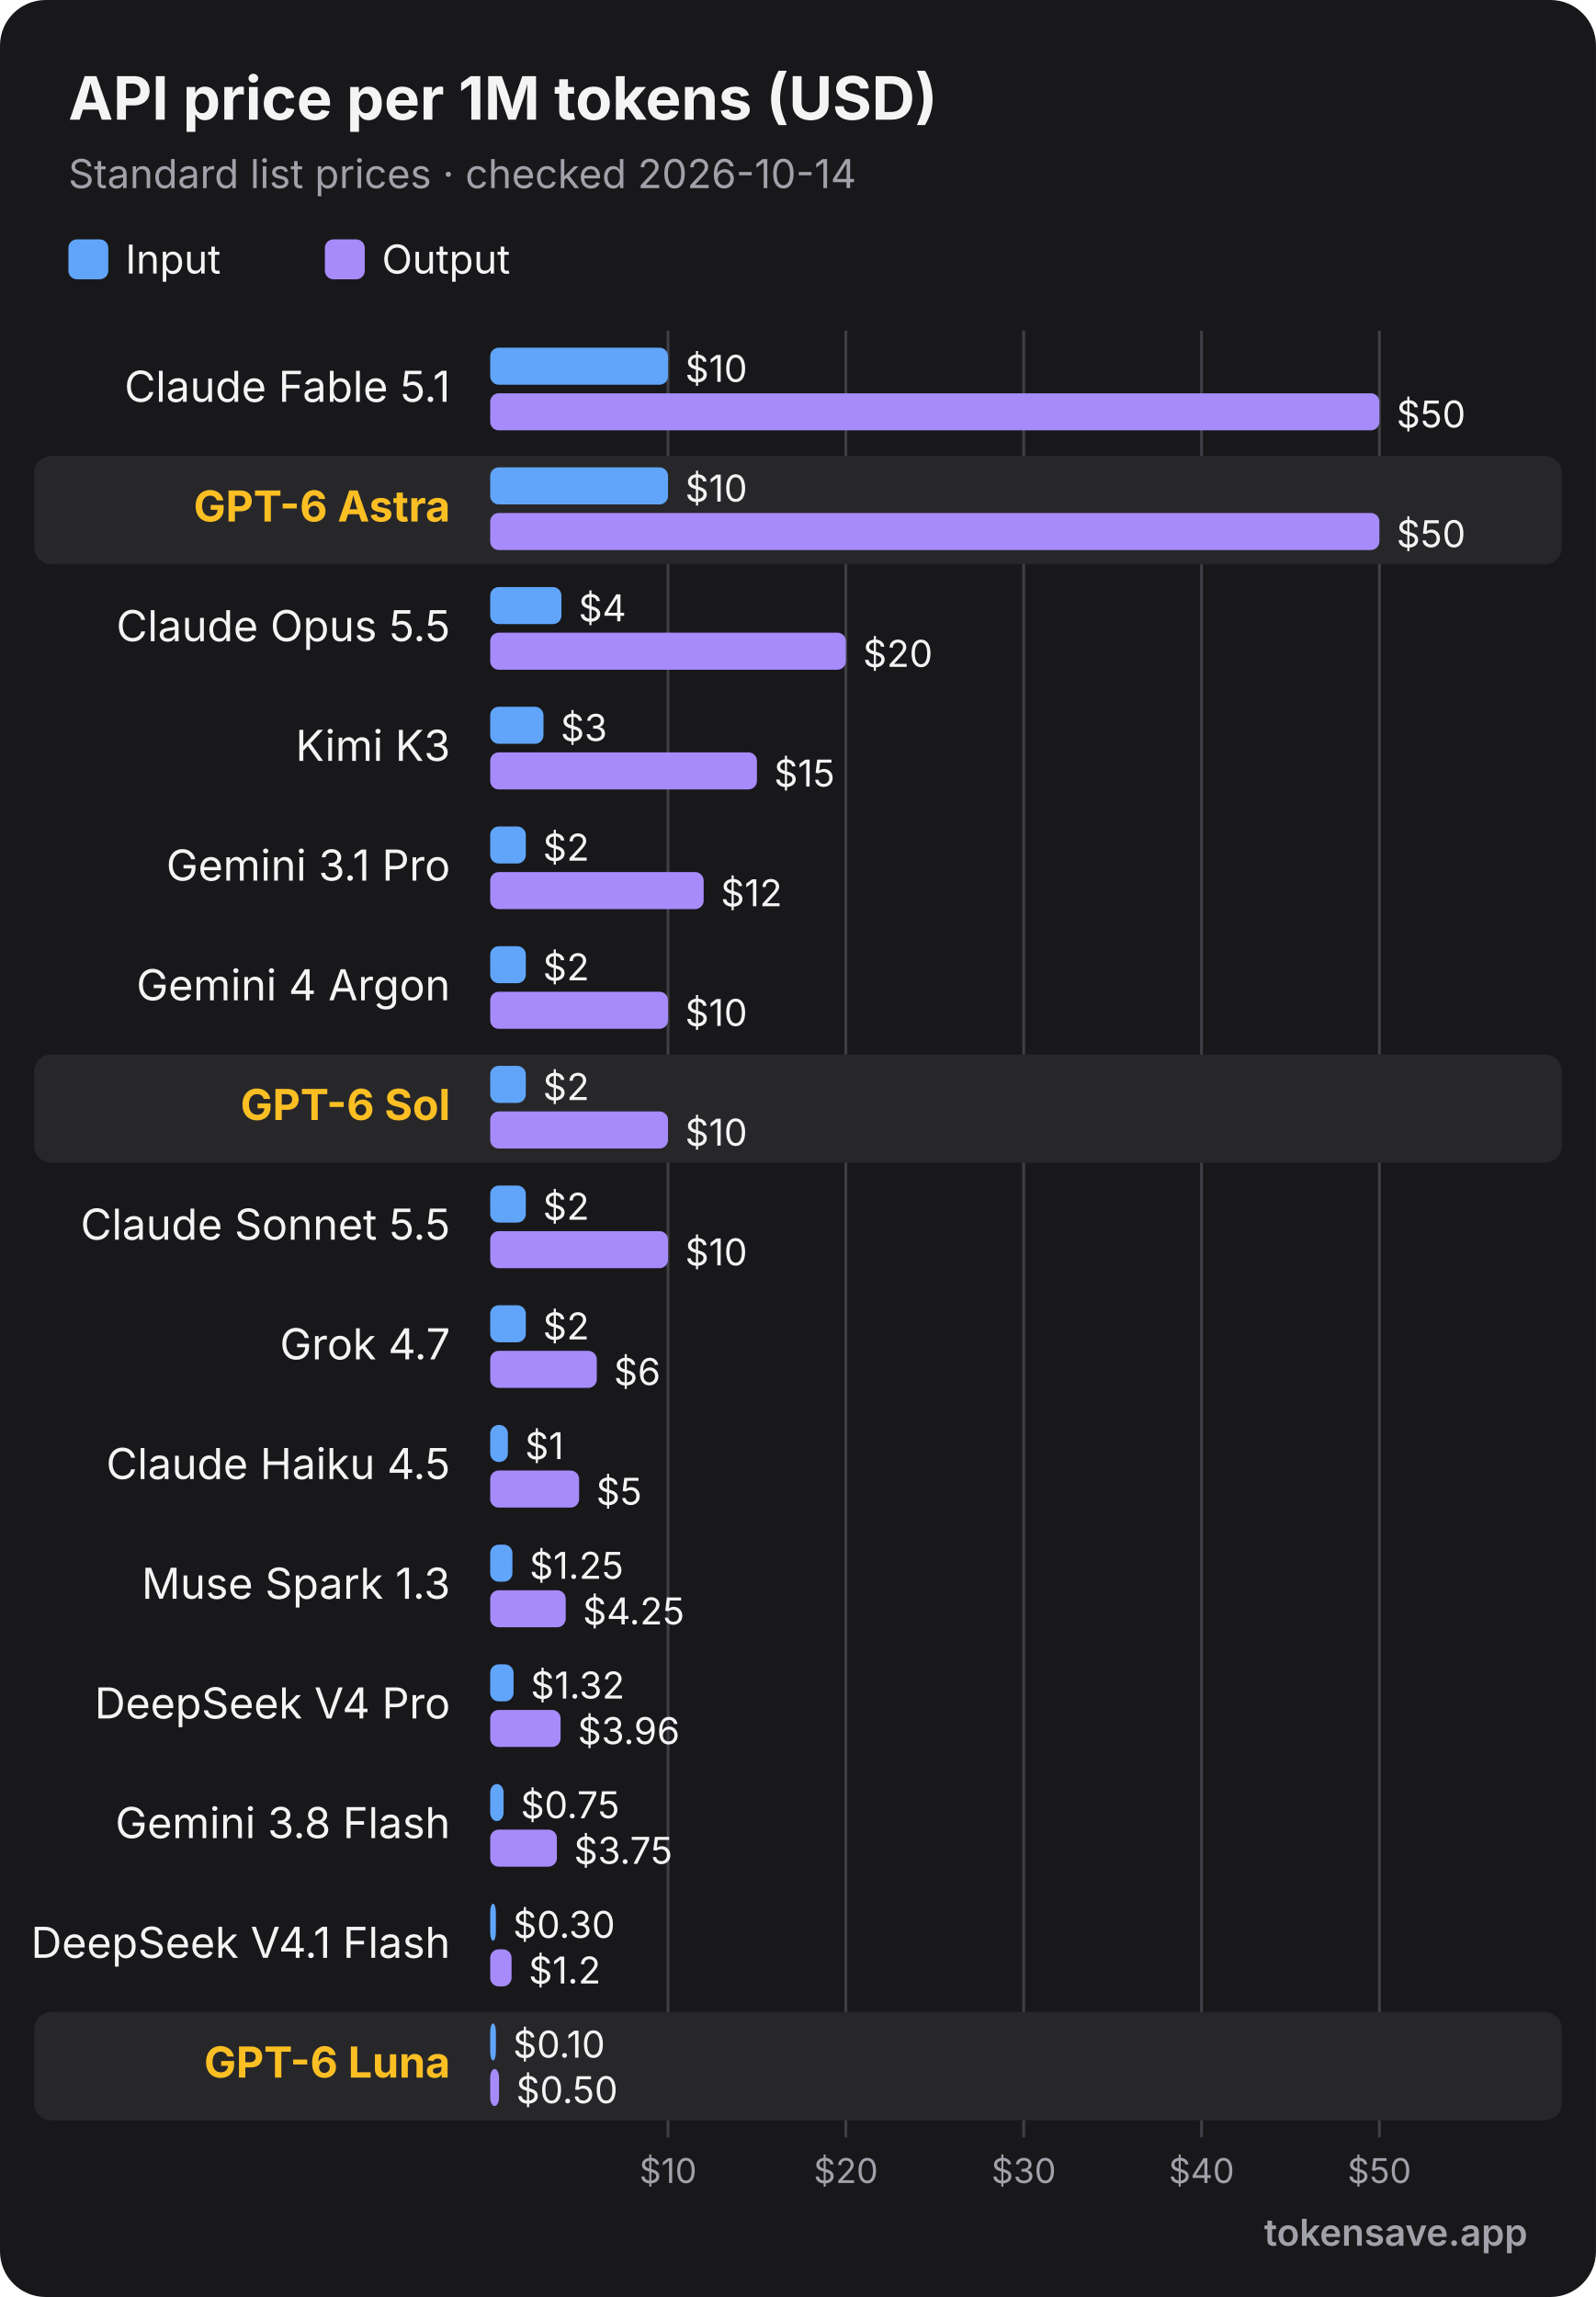
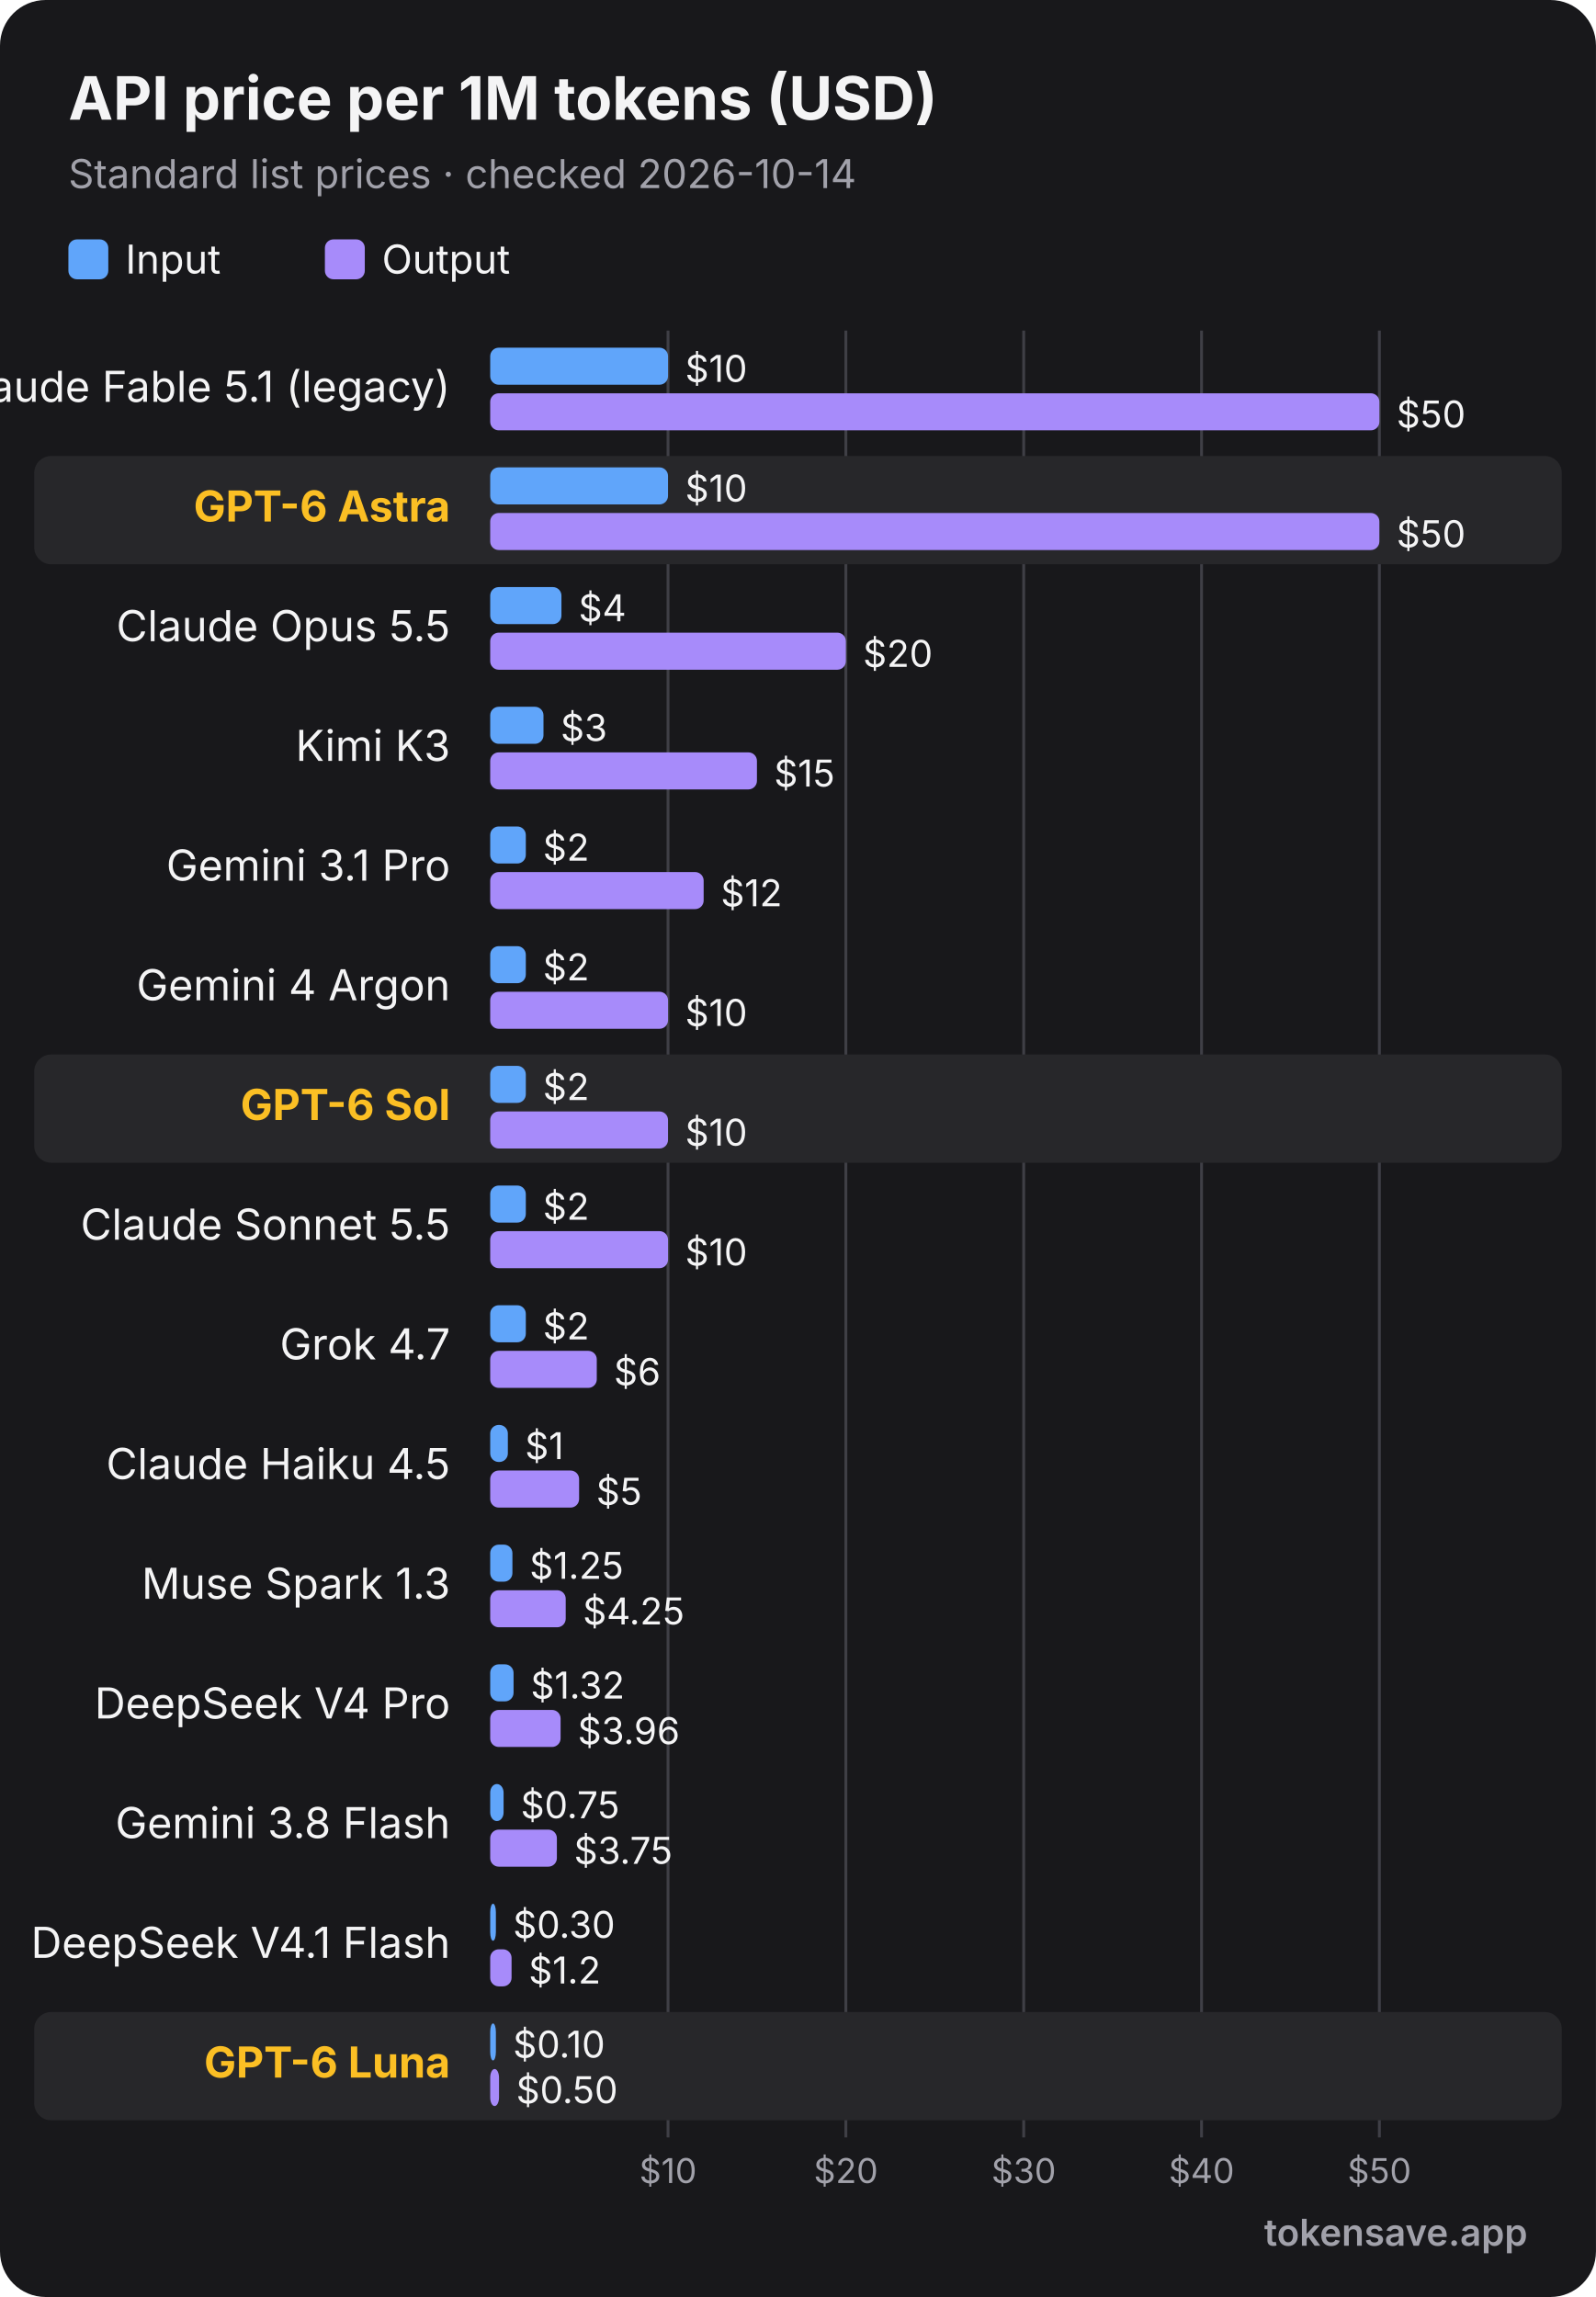
<svg xmlns="http://www.w3.org/2000/svg" viewBox="0 0 560 806" width="560" height="806" role="img" font-family="Inter, 'Segoe UI', Helvetica, Arial, sans-serif">
  <rect width="560" height="806" rx="16" fill="#18181b" />
  <text x="24" y="42" font-size="21" font-weight="700" fill="#f4f4f5">API price per 1M tokens (USD)</text>
  <text x="24" y="66" font-size="14" fill="#a1a1aa">Standard list prices · checked 2026-10-14</text>
  <rect x="24" y="84" width="14" height="14" rx="3" fill="#60a5fa" />
  <text x="44" y="96" font-size="14" fill="#f4f4f5">Input</text>
  <rect x="114" y="84" width="14" height="14" rx="3" fill="#a78bfa" />
  <text x="134" y="96" font-size="14" fill="#f4f4f5">Output</text>
  <line x1="234.4" y1="116" x2="234.4" y2="750" stroke="#3f3f46" stroke-width="1" />
  <text x="234.4" y="766" text-anchor="middle" font-size="12" fill="#a1a1aa">$10</text>
  <line x1="296.8" y1="116" x2="296.8" y2="750" stroke="#3f3f46" stroke-width="1" />
  <text x="296.8" y="766" text-anchor="middle" font-size="12" fill="#a1a1aa">$20</text>
  <line x1="359.2" y1="116" x2="359.2" y2="750" stroke="#3f3f46" stroke-width="1" />
  <text x="359.2" y="766" text-anchor="middle" font-size="12" fill="#a1a1aa">$30</text>
  <line x1="421.6" y1="116" x2="421.6" y2="750" stroke="#3f3f46" stroke-width="1" />
  <text x="421.6" y="766" text-anchor="middle" font-size="12" fill="#a1a1aa">$40</text>
  <line x1="484.0" y1="116" x2="484.0" y2="750" stroke="#3f3f46" stroke-width="1" />
  <text x="484.0" y="766" text-anchor="middle" font-size="12" fill="#a1a1aa">$50</text>
-   <text x="158" y="141" text-anchor="end" font-size="15" font-weight="400" fill="#f4f4f5">Claude Fable 5.1</text>
+   <text x="158" y="141" text-anchor="end" font-size="15" font-weight="400" fill="#f4f4f5">Claude Fable 5.1 (legacy)</text>
  <rect x="172" y="122" width="62.4" height="13" rx="3" fill="#60a5fa" />
  <text x="240.4" y="134" font-size="13" fill="#f4f4f5">$10</text>
  <rect x="172" y="138" width="312.0" height="13" rx="3" fill="#a78bfa" />
  <text x="490.0" y="150" font-size="13" fill="#f4f4f5">$50</text>
  <rect x="12" y="160" width="536" height="38" rx="6" fill="#27272a" />
  <text x="158" y="183" text-anchor="end" font-size="15" font-weight="700" fill="#fbbf24">GPT-6 Astra</text>
  <rect x="172" y="164" width="62.4" height="13" rx="3" fill="#60a5fa" />
  <text x="240.4" y="176" font-size="13" fill="#f4f4f5">$10</text>
  <rect x="172" y="180" width="312.0" height="13" rx="3" fill="#a78bfa" />
  <text x="490.0" y="192" font-size="13" fill="#f4f4f5">$50</text>
  <text x="158" y="225" text-anchor="end" font-size="15" font-weight="400" fill="#f4f4f5">Claude Opus 5.5</text>
  <rect x="172" y="206" width="25.0" height="13" rx="3" fill="#60a5fa" />
  <text x="203.0" y="218" font-size="13" fill="#f4f4f5">$4</text>
  <rect x="172" y="222" width="124.8" height="13" rx="3" fill="#a78bfa" />
  <text x="302.8" y="234" font-size="13" fill="#f4f4f5">$20</text>
  <text x="158" y="267" text-anchor="end" font-size="15" font-weight="400" fill="#f4f4f5">Kimi K3</text>
  <rect x="172" y="248" width="18.7" height="13" rx="3" fill="#60a5fa" />
  <text x="196.7" y="260" font-size="13" fill="#f4f4f5">$3</text>
  <rect x="172" y="264" width="93.6" height="13" rx="3" fill="#a78bfa" />
  <text x="271.6" y="276" font-size="13" fill="#f4f4f5">$15</text>
  <text x="158" y="309" text-anchor="end" font-size="15" font-weight="400" fill="#f4f4f5">Gemini 3.1 Pro</text>
  <rect x="172" y="290" width="12.5" height="13" rx="3" fill="#60a5fa" />
  <text x="190.5" y="302" font-size="13" fill="#f4f4f5">$2</text>
  <rect x="172" y="306" width="74.9" height="13" rx="3" fill="#a78bfa" />
  <text x="252.9" y="318" font-size="13" fill="#f4f4f5">$12</text>
  <text x="158" y="351" text-anchor="end" font-size="15" font-weight="400" fill="#f4f4f5">Gemini 4 Argon</text>
  <rect x="172" y="332" width="12.5" height="13" rx="3" fill="#60a5fa" />
  <text x="190.5" y="344" font-size="13" fill="#f4f4f5">$2</text>
  <rect x="172" y="348" width="62.4" height="13" rx="3" fill="#a78bfa" />
  <text x="240.4" y="360" font-size="13" fill="#f4f4f5">$10</text>
  <rect x="12" y="370" width="536" height="38" rx="6" fill="#27272a" />
  <text x="158" y="393" text-anchor="end" font-size="15" font-weight="700" fill="#fbbf24">GPT-6 Sol</text>
  <rect x="172" y="374" width="12.5" height="13" rx="3" fill="#60a5fa" />
  <text x="190.5" y="386" font-size="13" fill="#f4f4f5">$2</text>
  <rect x="172" y="390" width="62.4" height="13" rx="3" fill="#a78bfa" />
  <text x="240.4" y="402" font-size="13" fill="#f4f4f5">$10</text>
  <text x="158" y="435" text-anchor="end" font-size="15" font-weight="400" fill="#f4f4f5">Claude Sonnet 5.5</text>
  <rect x="172" y="416" width="12.5" height="13" rx="3" fill="#60a5fa" />
  <text x="190.5" y="428" font-size="13" fill="#f4f4f5">$2</text>
  <rect x="172" y="432" width="62.4" height="13" rx="3" fill="#a78bfa" />
  <text x="240.4" y="444" font-size="13" fill="#f4f4f5">$10</text>
  <text x="158" y="477" text-anchor="end" font-size="15" font-weight="400" fill="#f4f4f5">Grok 4.7</text>
  <rect x="172" y="458" width="12.5" height="13" rx="3" fill="#60a5fa" />
  <text x="190.5" y="470" font-size="13" fill="#f4f4f5">$2</text>
  <rect x="172" y="474" width="37.4" height="13" rx="3" fill="#a78bfa" />
  <text x="215.4" y="486" font-size="13" fill="#f4f4f5">$6</text>
  <text x="158" y="519" text-anchor="end" font-size="15" font-weight="400" fill="#f4f4f5">Claude Haiku 4.5</text>
  <rect x="172" y="500" width="6.2" height="13" rx="3" fill="#60a5fa" />
  <text x="184.2" y="512" font-size="13" fill="#f4f4f5">$1</text>
  <rect x="172" y="516" width="31.2" height="13" rx="3" fill="#a78bfa" />
  <text x="209.2" y="528" font-size="13" fill="#f4f4f5">$5</text>
  <text x="158" y="561" text-anchor="end" font-size="15" font-weight="400" fill="#f4f4f5">Muse Spark 1.3</text>
  <rect x="172" y="542" width="7.8" height="13" rx="3" fill="#60a5fa" />
  <text x="185.8" y="554" font-size="13" fill="#f4f4f5">$1.25</text>
  <rect x="172" y="558" width="26.5" height="13" rx="3" fill="#a78bfa" />
  <text x="204.5" y="570" font-size="13" fill="#f4f4f5">$4.25</text>
  <text x="158" y="603" text-anchor="end" font-size="15" font-weight="400" fill="#f4f4f5">DeepSeek V4 Pro</text>
  <rect x="172" y="584" width="8.2" height="13" rx="3" fill="#60a5fa" />
  <text x="186.2" y="596" font-size="13" fill="#f4f4f5">$1.32</text>
  <rect x="172" y="600" width="24.7" height="13" rx="3" fill="#a78bfa" />
  <text x="202.7" y="612" font-size="13" fill="#f4f4f5">$3.96</text>
  <text x="158" y="645" text-anchor="end" font-size="15" font-weight="400" fill="#f4f4f5">Gemini 3.8 Flash</text>
  <rect x="172" y="626" width="4.7" height="13" rx="3" fill="#60a5fa" />
  <text x="182.7" y="638" font-size="13" fill="#f4f4f5">$0.75</text>
  <rect x="172" y="642" width="23.4" height="13" rx="3" fill="#a78bfa" />
  <text x="201.4" y="654" font-size="13" fill="#f4f4f5">$3.75</text>
  <text x="158" y="687" text-anchor="end" font-size="15" font-weight="400" fill="#f4f4f5">DeepSeek V4.1 Flash</text>
  <rect x="172" y="668" width="2.0" height="13" rx="3" fill="#60a5fa" />
  <text x="180.0" y="680" font-size="13" fill="#f4f4f5">$0.30</text>
  <rect x="172" y="684" width="7.5" height="13" rx="3" fill="#a78bfa" />
  <text x="185.5" y="696" font-size="13" fill="#f4f4f5">$1.2</text>
  <rect x="12" y="706" width="536" height="38" rx="6" fill="#27272a" />
  <text x="158" y="729" text-anchor="end" font-size="15" font-weight="700" fill="#fbbf24">GPT-6 Luna</text>
  <rect x="172" y="710" width="2.0" height="13" rx="3" fill="#60a5fa" />
  <text x="180.0" y="722" font-size="13" fill="#f4f4f5">$0.10</text>
  <rect x="172" y="726" width="3.1" height="13" rx="3" fill="#a78bfa" />
  <text x="181.1" y="738" font-size="13" fill="#f4f4f5">$0.50</text>
  <text x="536" y="788" text-anchor="end" font-size="13" font-weight="600" fill="#a1a1aa">tokensave.app</text>
</svg>
